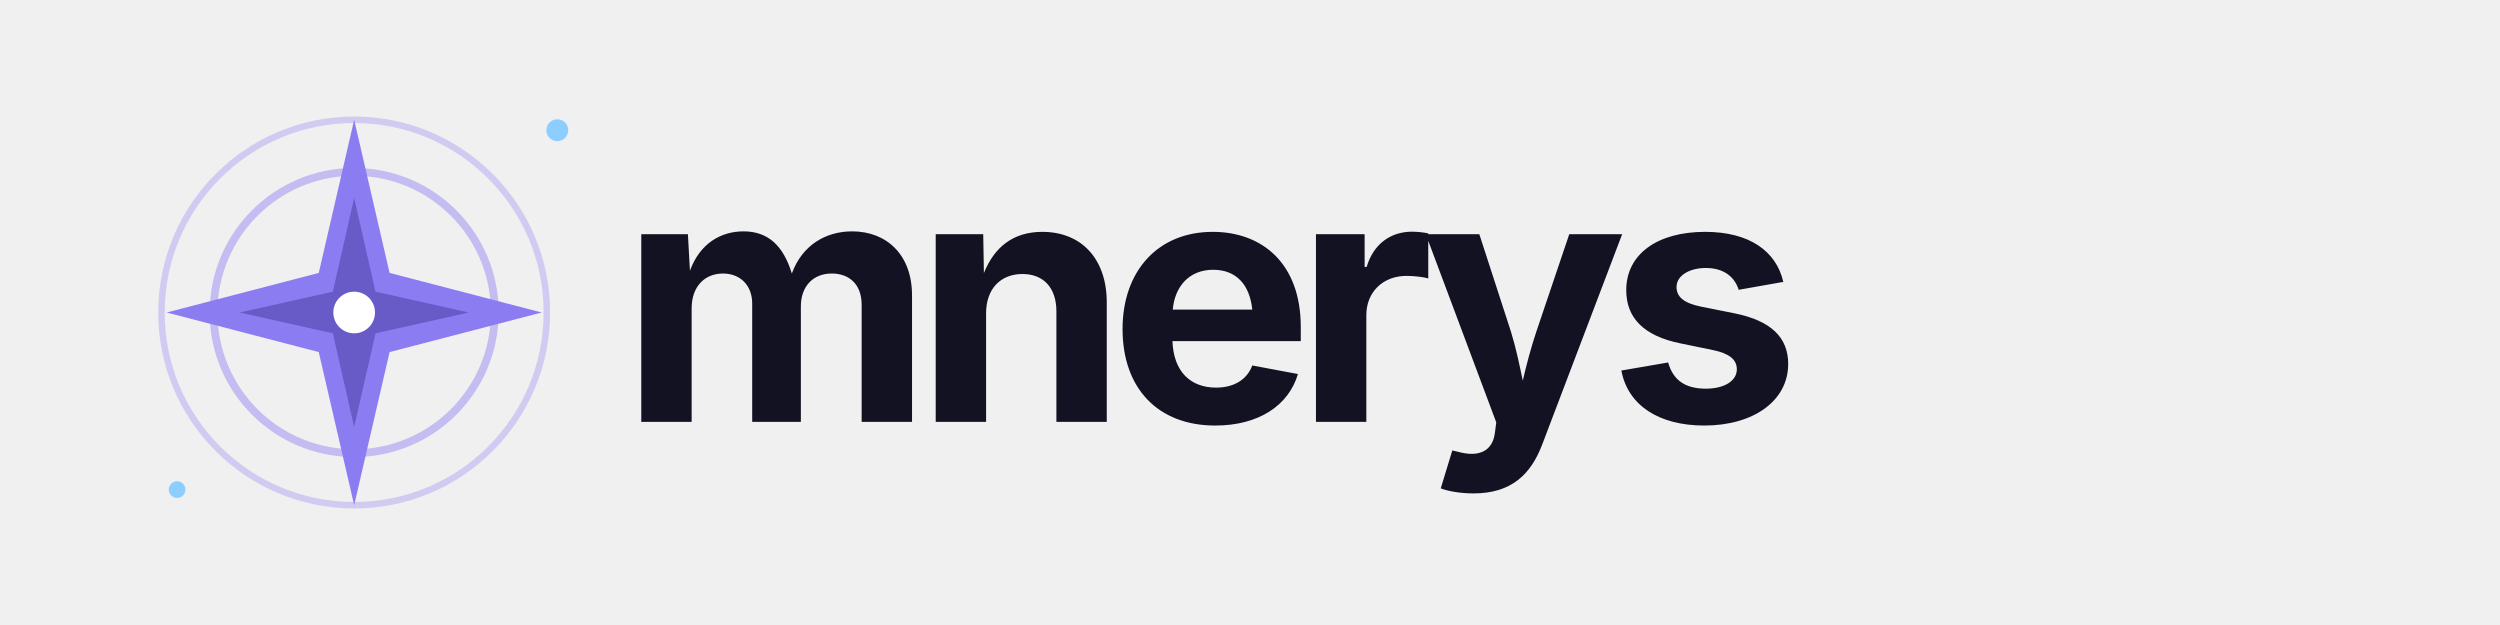
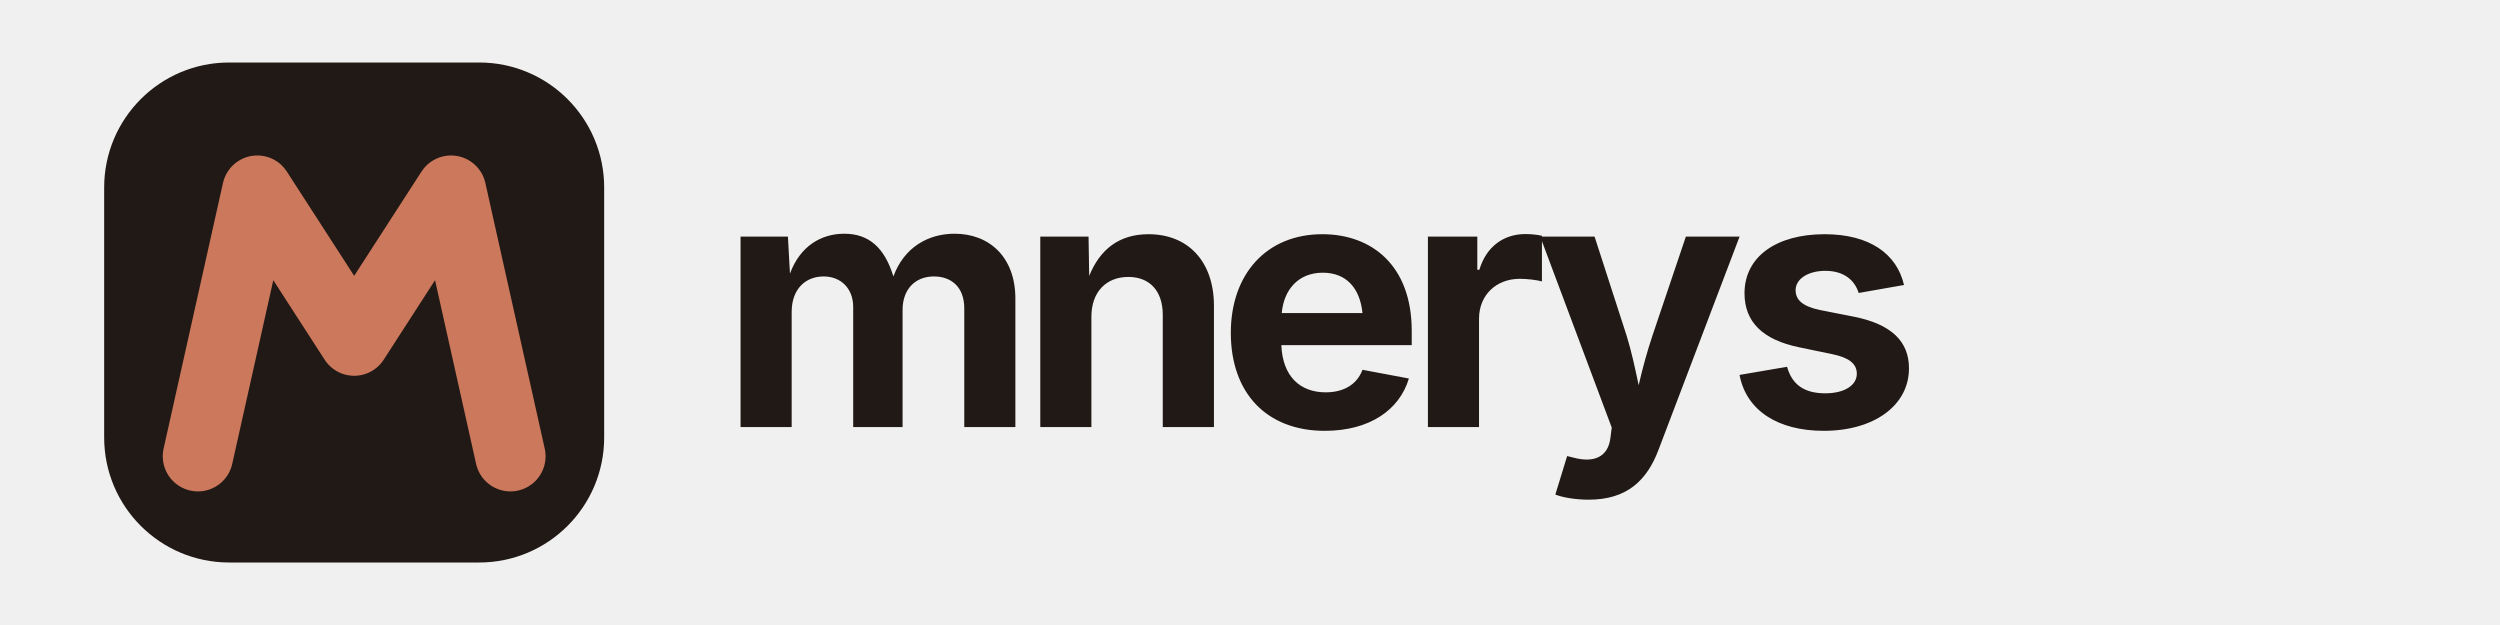
<svg xmlns="http://www.w3.org/2000/svg" width="480" height="120" viewBox="0 0 480 120" role="img" aria-labelledby="title desc">
-   <g transform="translate(19,10)">
-     <circle cx="49" cy="50" r="37" fill="none" stroke="#9585F4" stroke-width="1.25" opacity=".34" />
-     <circle cx="49" cy="50" r="27" fill="none" stroke="#9585F4" stroke-width="1.5" opacity=".48" />
-     <path d="M49 13 L55.8 42.4 L85 50 L55.8 57.6 L49 87 L42.2 57.6 L13 50 L42.2 42.4 Z" fill="#8C7CF1" />
-     <path d="M49 28 L53.1 46 L71 50 L53.1 54 L49 72 L44.9 54 L27 50 L44.9 46 Z" fill="#6659C6" opacity=".95" />
-     <circle cx="49" cy="50" r="4" fill="#FFFFFF" />
-     <circle cx="88" cy="15" r="2.1" fill="#8BCEFF" />
-     <circle cx="15" cy="84" r="1.6" fill="#8BCEFF" />
+   <rect x="20" y="12" width="96" height="96" rx="24" fill="#211915" />
+   <g transform="translate(20 12) scale(3)">
+     <path d="M6 25.2 9.8 8.2 16 17.8 22.2 8.2 26 25.2" fill="none" stroke="#CC785C" stroke-width="4.5" stroke-linecap="round" stroke-linejoin="round" />
  </g>
-   <text x="119" y="81" font-family="Inter, 'Segoe UI', system-ui, sans-serif" font-size="66" font-weight="650" letter-spacing="-3.7" fill="#131222">mnerys</text>
+   <text x="138" y="82" font-family="Inter, 'Segoe UI', system-ui, sans-serif" font-size="67" font-weight="650" letter-spacing="-3.6" fill="#211915">mnerys</text>
</svg>
